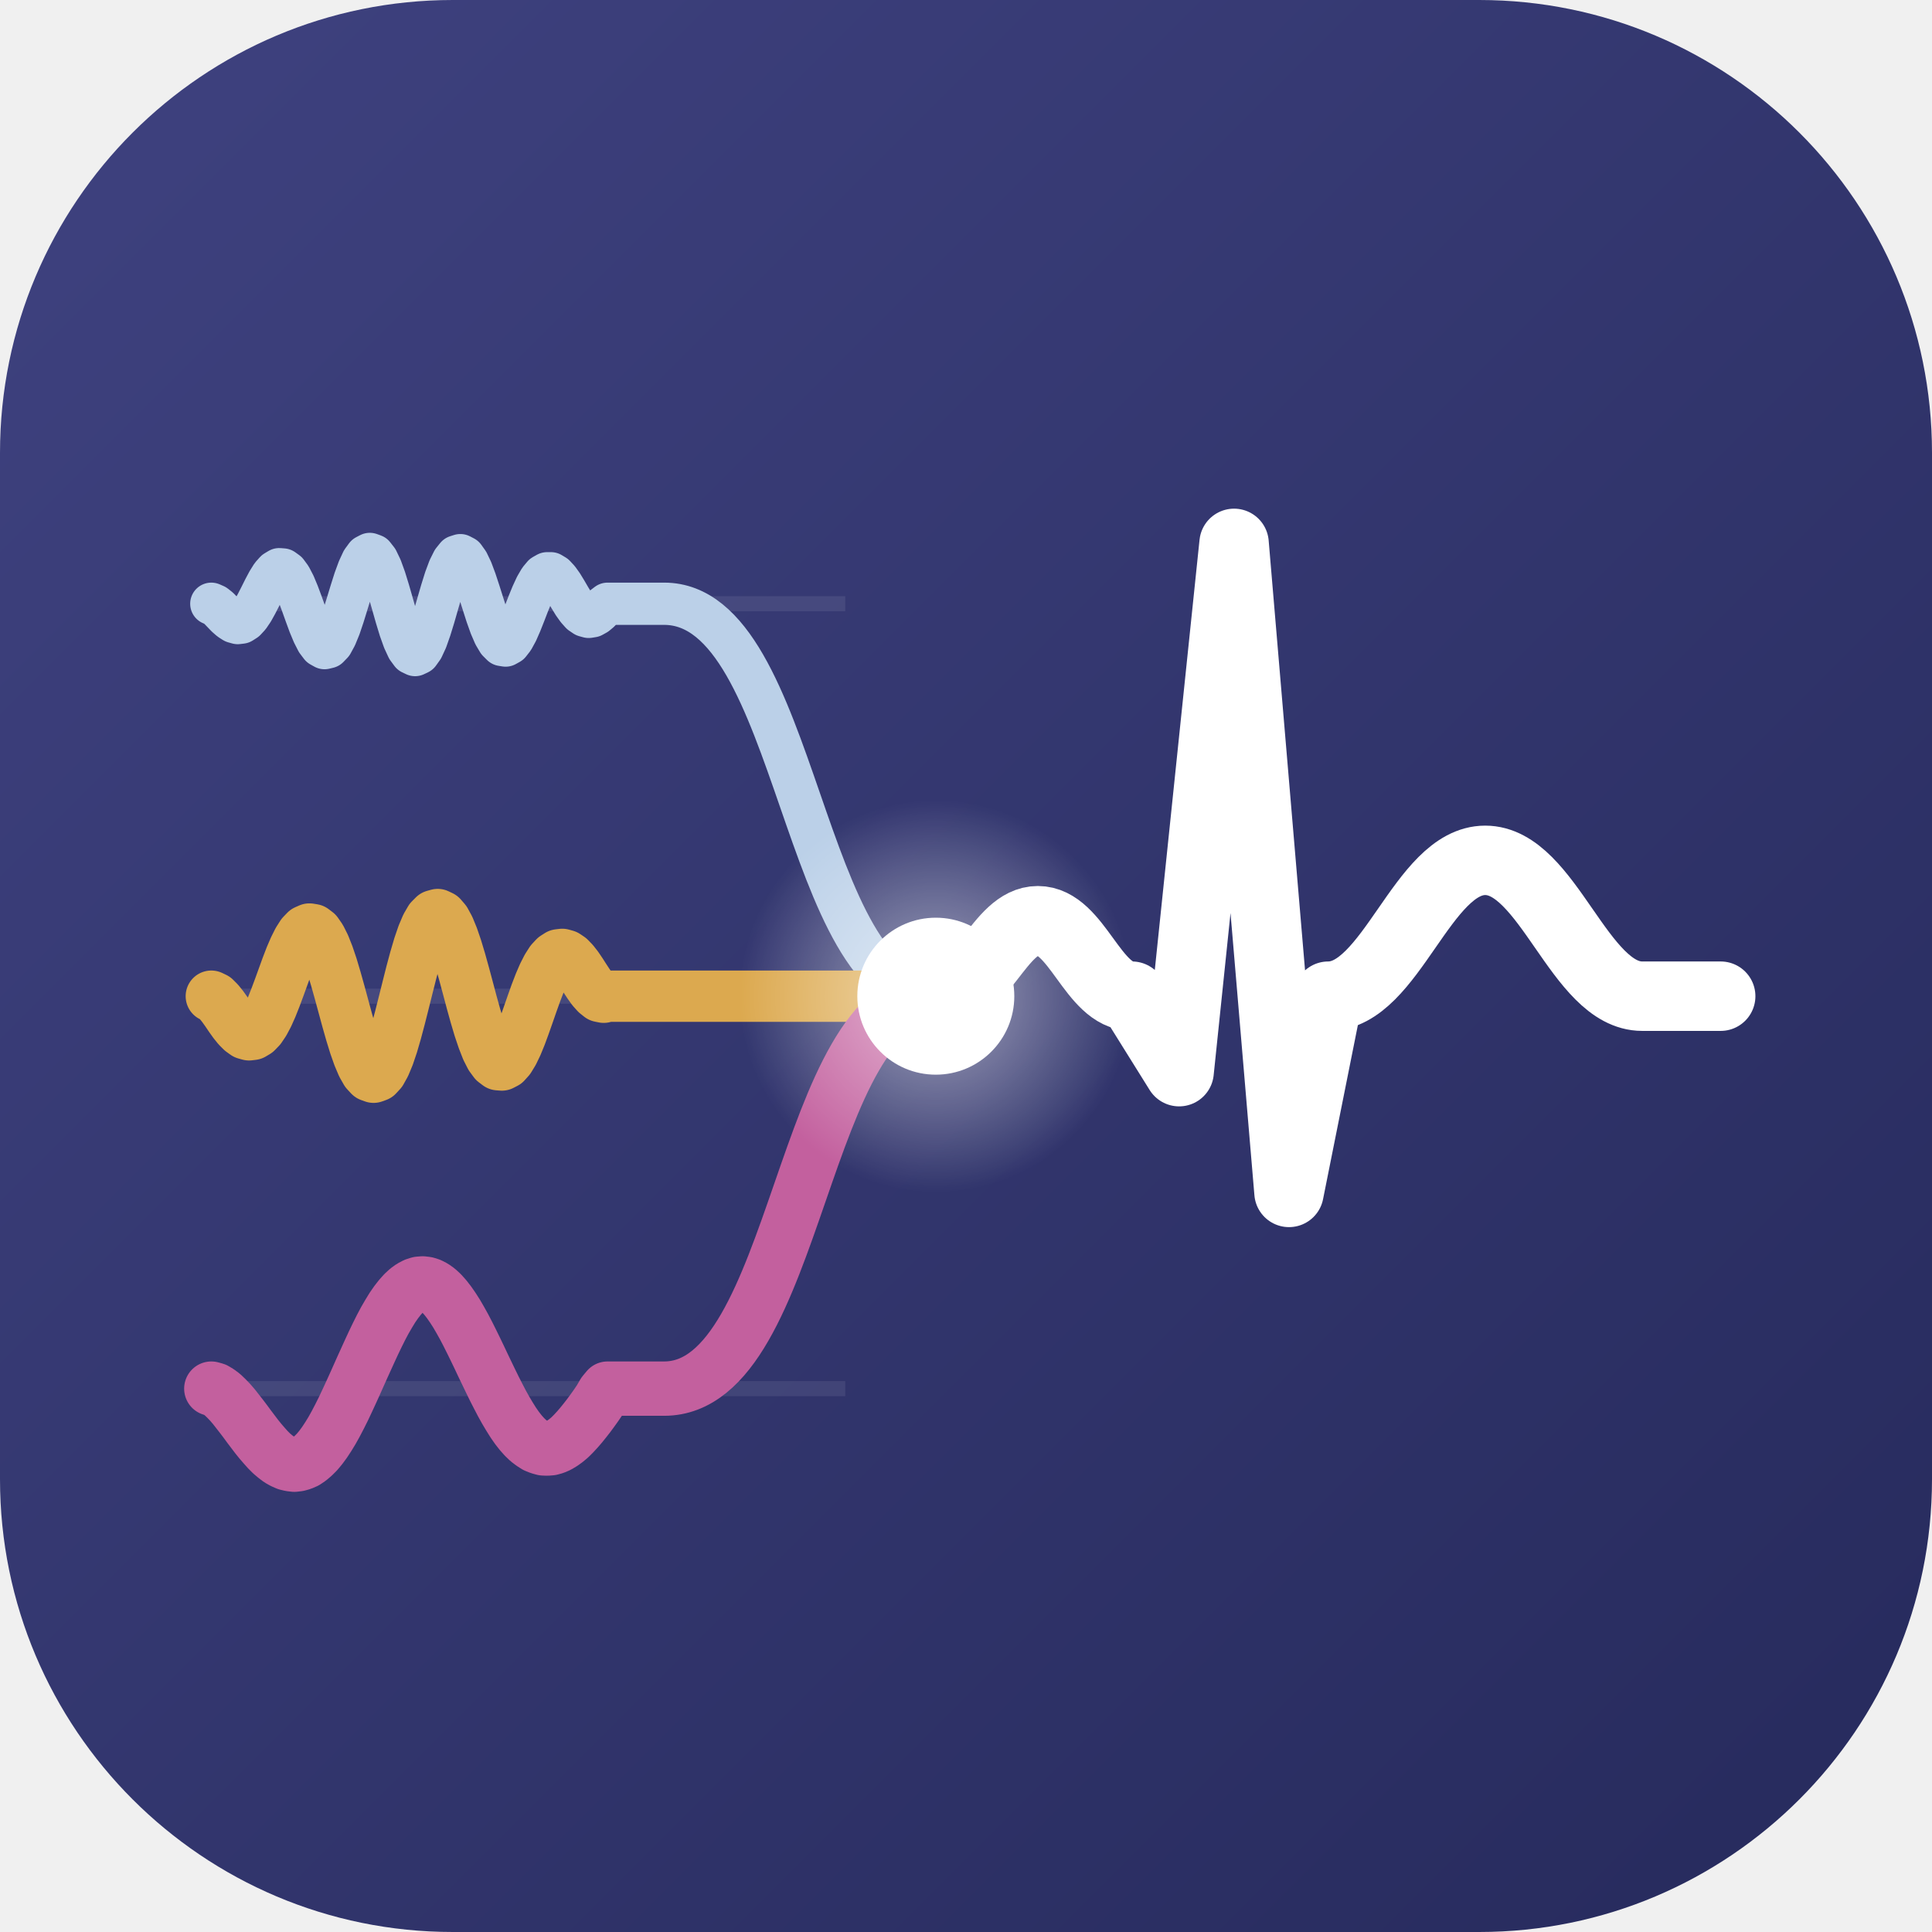
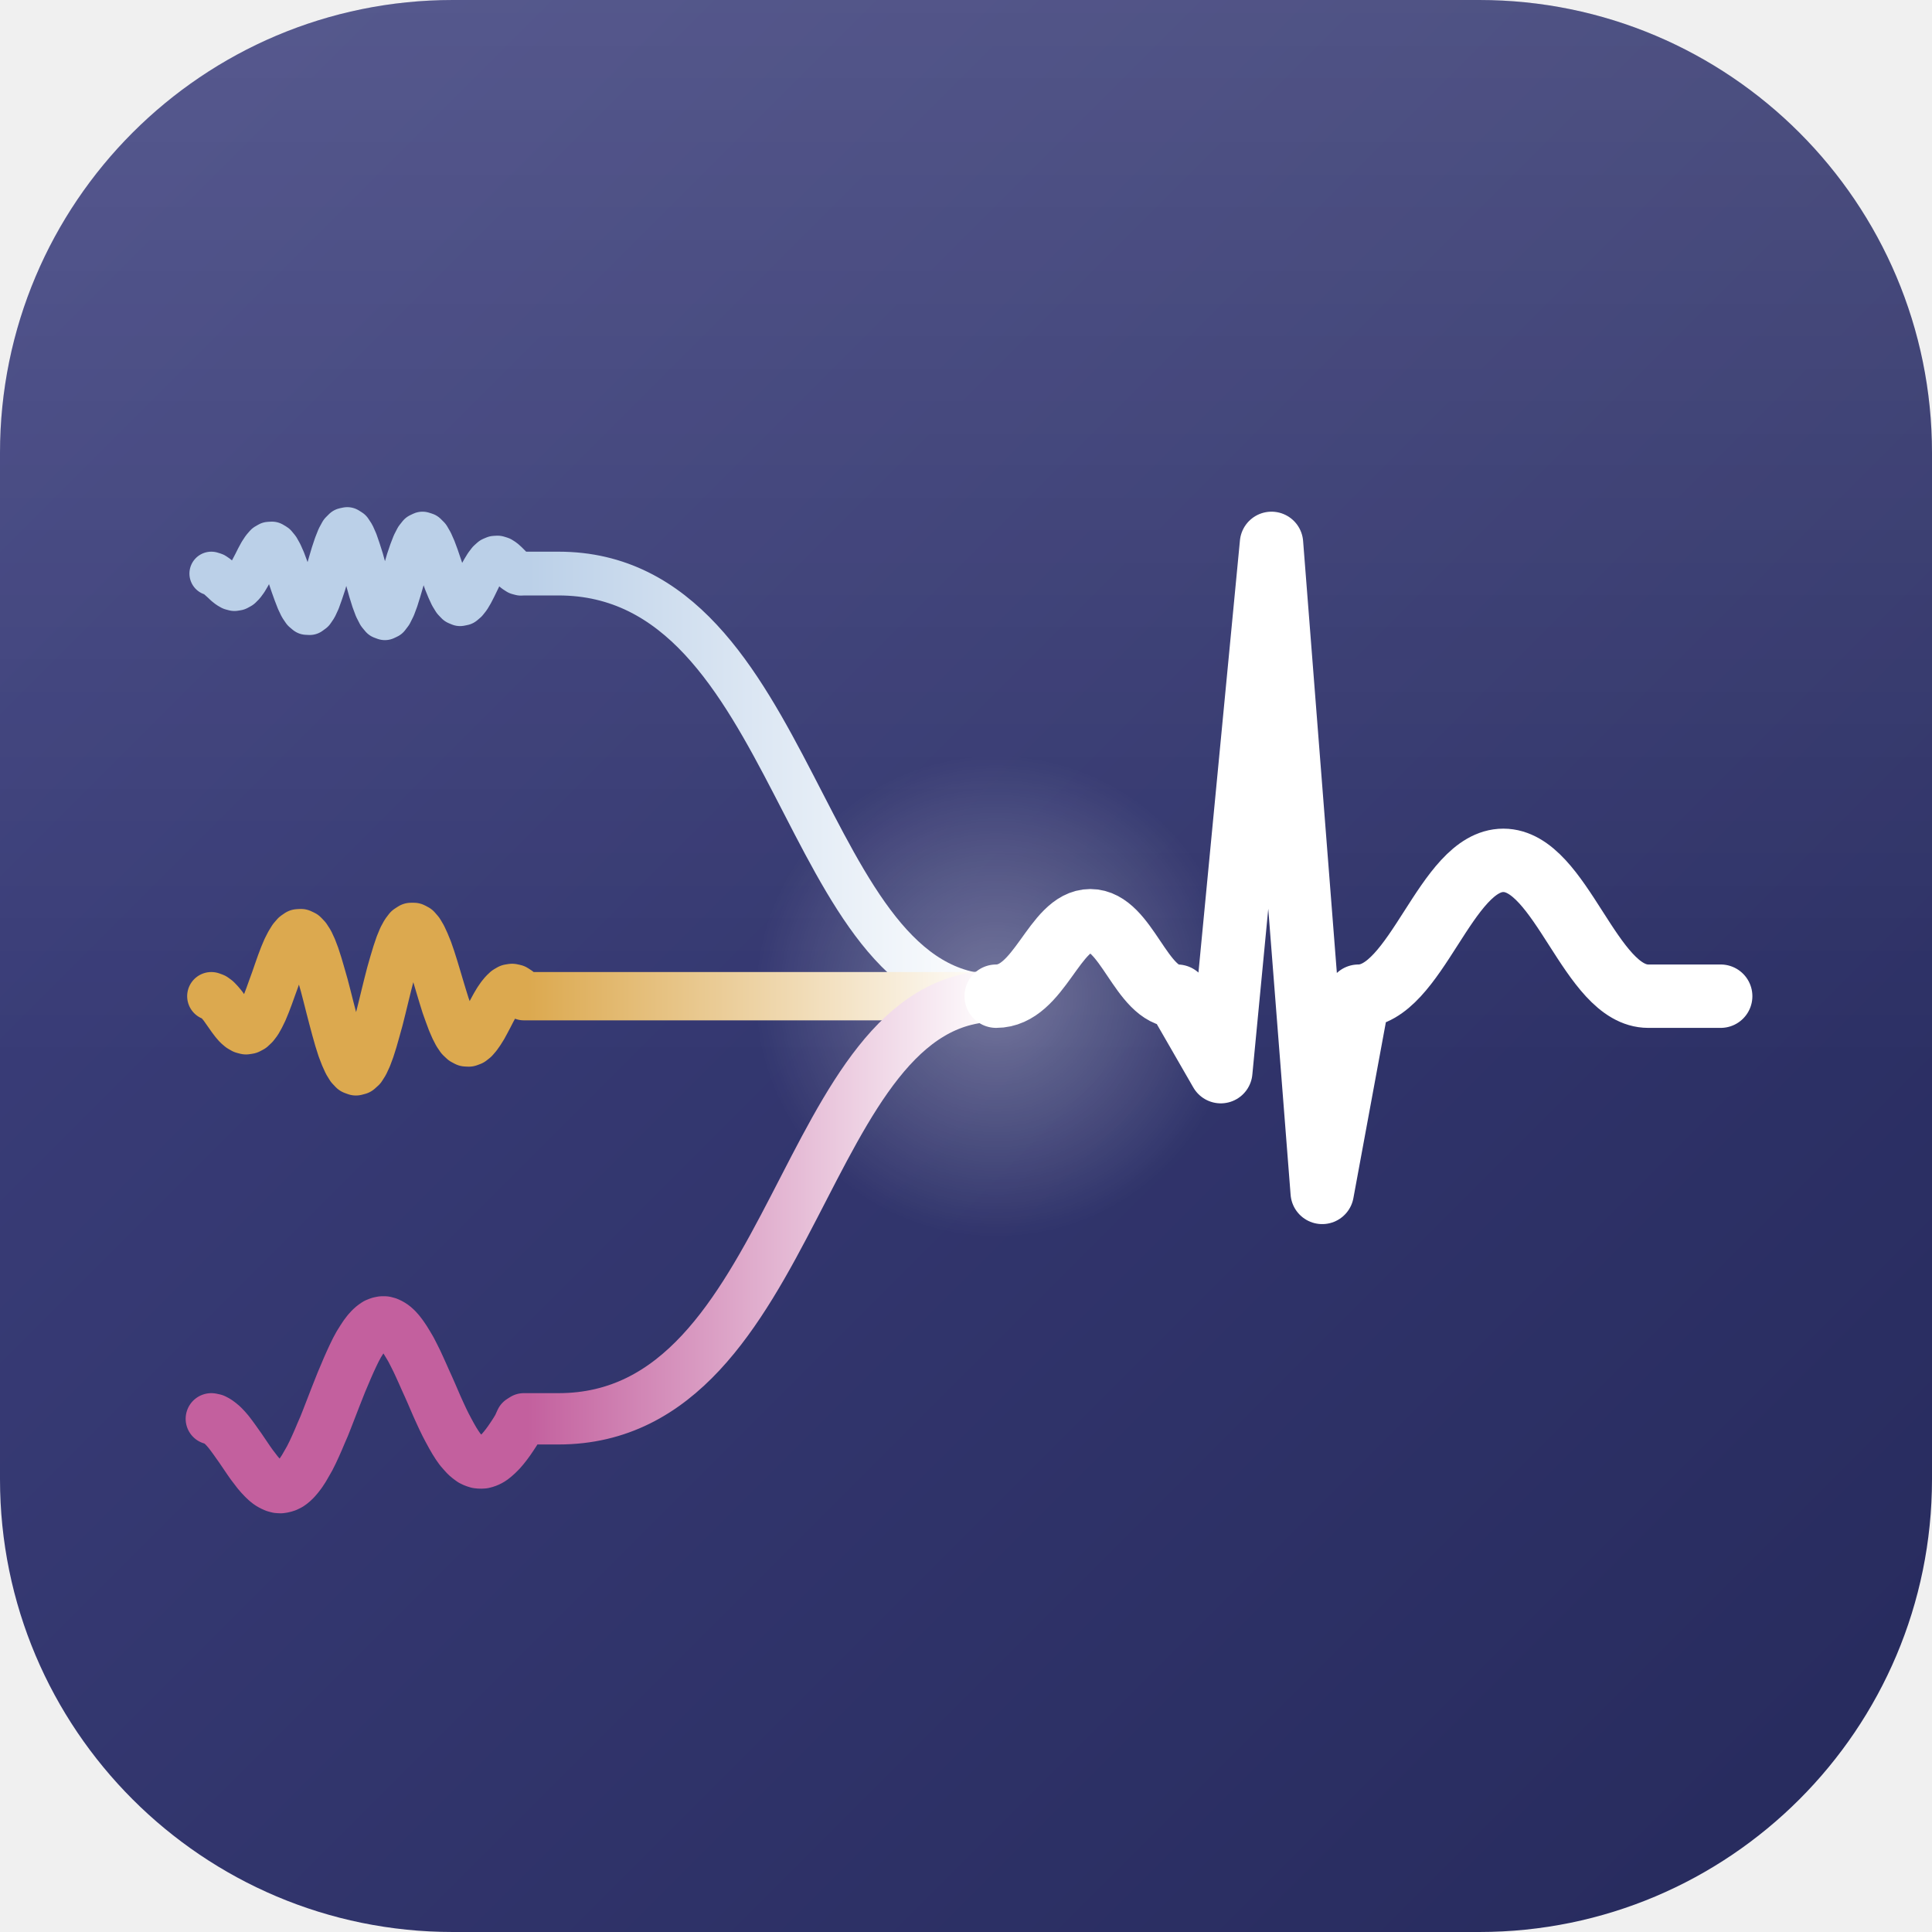
<svg xmlns="http://www.w3.org/2000/svg" width="128" height="128" viewBox="0 0 128 128" role="img" aria-label="PhysioWave">
  <g transform="translate(0.0 0.0) scale(1.0)">
    <defs>
      <linearGradient id="mbg" x1="0" y1="0" x2="1" y2="1">
        <stop offset="0" stop-color="#3F4280" />
        <stop offset="1" stop-color="#262A5C" />
      </linearGradient>
+       <linearGradient id="msheen" x1="0" y1="0" x2="0" y2="1">
+         <stop offset="0" stop-color="#FFFFFF" stop-opacity="0.13" />
+         <stop offset="0.55" stop-color="#FFFFFF" stop-opacity="0" />
+       </linearGradient>
      <radialGradient id="mglow" cx="0.5" cy="0.5" r="0.5">
-         <stop offset="0" stop-color="#FFFFFF" stop-opacity="0.55" />
+         <stop offset="0" stop-color="#FFFFFF" stop-opacity="0.32" />
        <stop offset="1" stop-color="#FFFFFF" stop-opacity="0" />
      </radialGradient>
+       <linearGradient id="mb0" gradientUnits="userSpaceOnUse" x1="35.0" y1="0" x2="66.0" y2="0">
+         <stop offset="0" stop-color="#BBD0E8" />
+         <stop offset="1" stop-color="#FFFFFF" />
+       </linearGradient>
+       <linearGradient id="mb1" gradientUnits="userSpaceOnUse" x1="35.0" y1="0" x2="66.0" y2="0">
+         <stop offset="0" stop-color="#DCA94F" />
+         <stop offset="1" stop-color="#FFFFFF" />
+       </linearGradient>
+       <linearGradient id="mb2" gradientUnits="userSpaceOnUse" x1="35.0" y1="0" x2="66.0" y2="0">
+         <stop offset="0" stop-color="#C3609E" />
+         <stop offset="1" stop-color="#FFFFFF" />
+       </linearGradient>
    </defs>
    <rect x="0" y="0" width="128" height="128" rx="30" fill="url(#mbg)" />
-     <line x1="14" y1="40.0" x2="56" y2="40.0" stroke="#FFFFFF" stroke-opacity="0.08" stroke-width="1" />
-     <line x1="14" y1="66.0" x2="56" y2="66.0" stroke="#FFFFFF" stroke-opacity="0.08" stroke-width="1" />
-     <line x1="14" y1="92.0" x2="56" y2="92.0" stroke="#FFFFFF" stroke-opacity="0.08" stroke-width="1" />
-     <path d="M14.00 40.00 L14.25 40.11 L14.50 40.31 L14.75 40.57 L15.00 40.83 L15.25 41.05 L15.50 41.21 L15.75 41.28 L16.00 41.25 L16.25 41.09 L16.50 40.82 L16.75 40.45 L17.00 40.00 L17.25 39.51 L17.50 39.01 L17.75 38.54 L18.00 38.14 L18.25 37.86 L18.50 37.71 L18.75 37.73 L19.00 37.91 L19.25 38.25 L19.50 38.73 L19.75 39.33 L20.00 40.00 L20.25 40.70 L20.50 41.38 L20.75 41.98 L21.00 42.47 L21.25 42.80 L21.50 42.94 L21.75 42.88 L22.00 42.62 L22.25 42.16 L22.50 41.55 L22.75 40.81 L23.00 40.00 L23.25 39.18 L23.50 38.39 L23.75 37.71 L24.00 37.17 L24.25 36.83 L24.50 36.70 L24.75 36.79 L25.00 37.11 L25.25 37.63 L25.50 38.32 L25.75 39.13 L26.00 40.00 L26.25 40.88 L26.50 41.70 L26.75 42.40 L27.00 42.94 L27.25 43.28 L27.50 43.40 L27.75 43.28 L28.00 42.93 L28.25 42.39 L28.50 41.68 L28.75 40.87 L29.00 40.00 L29.25 39.14 L29.50 38.34 L29.75 37.67 L30.00 37.17 L30.25 36.86 L30.50 36.78 L30.75 36.91 L31.00 37.26 L31.25 37.78 L31.50 38.45 L31.75 39.21 L32.00 40.00 L32.25 40.78 L32.50 41.48 L32.75 42.06 L33.00 42.48 L33.25 42.73 L33.50 42.77 L33.75 42.63 L34.00 42.31 L34.25 41.85 L34.50 41.28 L34.75 40.65 L35.00 40.00 L35.25 39.39 L35.50 38.85 L35.75 38.42 L36.00 38.12 L36.25 37.98 L36.50 37.98 L36.75 38.13 L37.00 38.40 L37.25 38.75 L37.50 39.16 L37.75 39.59 L38.00 40.00 L38.25 40.35 L38.50 40.63 L38.75 40.80 L39.00 40.87 L39.25 40.83 L39.50 40.69 L39.75 40.48 L40.00 40.19 L40.25 40.00 L40.50 40.00 L40.75 40.00 L41.00 40.00 L41.25 40.00 L41.50 40.00 L41.75 40.00 L42.00 40.00 L42.25 40.00 L42.50 40.00 L42.75 40.00 L43.00 40.00 L43.25 40.00 L43.50 40.00 L43.75 40.00 L44.00 40.00 C53.00 40.00 53.00 66.00 62.00 66.00" fill="none" stroke="#BBD0E8" stroke-width="2.8" stroke-linecap="round" stroke-linejoin="round" />
-     <path d="M14.00 66.00 L14.25 66.12 L14.50 66.37 L14.75 66.68 L15.00 67.03 L15.25 67.40 L15.50 67.75 L15.75 68.06 L16.00 68.31 L16.25 68.49 L16.50 68.56 L16.75 68.53 L17.00 68.38 L17.25 68.12 L17.50 67.75 L17.75 67.28 L18.00 66.72 L18.25 66.09 L18.50 65.42 L18.75 64.73 L19.00 64.04 L19.25 63.39 L19.50 62.81 L19.75 62.31 L20.00 61.92 L20.25 61.66 L20.50 61.55 L20.75 61.59 L21.00 61.78 L21.25 62.14 L21.50 62.64 L21.75 63.27 L22.00 64.01 L22.25 64.85 L22.50 65.74 L22.75 66.66 L23.00 67.58 L23.25 68.46 L23.50 69.27 L23.75 69.98 L24.00 70.57 L24.25 71.01 L24.50 71.28 L24.75 71.37 L25.00 71.28 L25.25 71.01 L25.50 70.56 L25.75 69.96 L26.00 69.22 L26.25 68.36 L26.50 67.42 L26.75 66.43 L27.00 65.43 L27.25 64.44 L27.50 63.51 L27.75 62.66 L28.00 61.93 L28.25 61.34 L28.50 60.91 L28.75 60.66 L29.00 60.59 L29.25 60.71 L29.50 61.00 L29.75 61.46 L30.00 62.07 L30.25 62.80 L30.50 63.63 L30.75 64.53 L31.00 65.46 L31.25 66.40 L31.50 67.30 L31.75 68.14 L32.00 68.88 L32.25 69.52 L32.50 70.01 L32.75 70.35 L33.00 70.54 L33.25 70.56 L33.50 70.43 L33.75 70.15 L34.00 69.74 L34.25 69.22 L34.50 68.61 L34.75 67.93 L35.00 67.22 L35.25 66.50 L35.50 65.80 L35.75 65.15 L36.00 64.57 L36.25 64.08 L36.50 63.69 L36.75 63.42 L37.00 63.26 L37.25 63.23 L37.50 63.30 L37.75 63.47 L38.00 63.73 L38.25 64.05 L38.50 64.42 L38.75 64.81 L39.00 65.19 L39.25 65.54 L39.50 65.82 L39.75 66.02 L40.00 66.07 L40.25 66.00 L40.50 66.00 L40.75 66.00 L41.00 66.00 L41.25 66.00 L41.50 66.00 L41.75 66.00 L42.00 66.00 L42.25 66.00 L42.50 66.00 L42.75 66.00 L43.00 66.00 L43.25 66.00 L43.50 66.00 L43.75 66.00 L44.00 66.00 C53.00 66.00 53.00 66.00 62.00 66.00" fill="none" stroke="#DCA94F" stroke-width="3.4" stroke-linecap="round" stroke-linejoin="round" />
-     <path d="M14.00 92.00 L14.25 92.07 L14.50 92.22 L14.75 92.41 L15.00 92.65 L15.25 92.91 L15.50 93.20 L15.75 93.52 L16.00 93.84 L16.25 94.17 L16.50 94.51 L16.75 94.84 L17.00 95.17 L17.25 95.48 L17.50 95.77 L17.75 96.05 L18.00 96.30 L18.25 96.51 L18.50 96.70 L18.75 96.84 L19.00 96.95 L19.25 97.01 L19.50 97.04 L19.75 97.01 L20.00 96.94 L20.25 96.83 L20.50 96.66 L20.75 96.45 L21.00 96.20 L21.25 95.90 L21.50 95.56 L21.75 95.18 L22.00 94.77 L22.25 94.32 L22.50 93.84 L22.75 93.34 L23.00 92.81 L23.25 92.27 L23.50 91.72 L23.75 91.16 L24.00 90.60 L24.25 90.05 L24.50 89.50 L24.75 88.96 L25.00 88.44 L25.25 87.94 L25.50 87.47 L25.75 87.04 L26.00 86.63 L26.25 86.27 L26.50 85.95 L26.75 85.67 L27.00 85.44 L27.25 85.26 L27.50 85.13 L27.75 85.05 L28.00 85.03 L28.25 85.06 L28.50 85.14 L28.75 85.27 L29.00 85.45 L29.25 85.68 L29.50 85.96 L29.75 86.28 L30.00 86.64 L30.25 87.03 L30.50 87.46 L30.75 87.91 L31.00 88.39 L31.25 88.89 L31.50 89.40 L31.75 89.92 L32.00 90.45 L32.25 90.97 L32.50 91.49 L32.75 92.00 L33.00 92.49 L33.25 92.97 L33.50 93.42 L33.75 93.84 L34.00 94.24 L34.25 94.60 L34.50 94.92 L34.75 95.20 L35.00 95.44 L35.25 95.63 L35.50 95.79 L35.75 95.89 L36.00 95.96 L36.25 95.97 L36.50 95.95 L36.75 95.88 L37.00 95.77 L37.25 95.62 L37.50 95.44 L37.75 95.23 L38.00 94.98 L38.25 94.71 L38.50 94.42 L38.75 94.11 L39.00 93.79 L39.25 93.45 L39.50 93.10 L39.75 92.73 L40.00 92.30 L40.25 92.00 L40.50 92.00 L40.75 92.00 L41.00 92.00 L41.25 92.00 L41.50 92.00 L41.75 92.00 L42.00 92.00 L42.25 92.00 L42.50 92.00 L42.75 92.00 L43.00 92.00 L43.25 92.00 L43.50 92.00 L43.75 92.00 L44.00 92.00 C53.00 92.00 53.00 66.00 62.00 66.00" fill="none" stroke="#C3609E" stroke-width="3.6" stroke-linecap="round" stroke-linejoin="round" />
-     <circle cx="62.0" cy="66.0" r="13" fill="url(#mglow)" />
-     <circle cx="62.0" cy="66.0" r="5.2" fill="#FFFFFF" />
-     <path d="M62.00 66.00 C65.12 66.00 66.16 61.00 68.76 61.00 C71.36 61.00 72.40 66.00 75.00 66.00 L78.12 71.00 L81.76 36.00 L85.40 79.00 L88.00 66.00 C92.16 66.00 94.24 57.00 98.40 57.00 C102.56 57.00 104.64 66.00 108.80 66.00 L114.00 66.00" fill="none" stroke="#FFFFFF" stroke-width="4.6" stroke-linecap="round" stroke-linejoin="round" />
+     <rect x="0" y="0" width="128" height="128" rx="30" fill="url(#msheen)" />
+     <circle cx="66.0" cy="66.0" r="16" fill="url(#mglow)" />
+     <path d="M14.00 38.00 L14.19 38.06 L14.38 38.19 L14.57 38.36 L14.77 38.54 L14.96 38.72 L15.15 38.87 L15.34 38.98 L15.53 39.03 L15.72 39.00 L15.92 38.89 L16.11 38.70 L16.30 38.44 L16.49 38.12 L16.68 37.75 L16.88 37.37 L17.07 36.99 L17.26 36.64 L17.45 36.35 L17.64 36.13 L17.83 36.02 L18.02 36.01 L18.22 36.13 L18.41 36.36 L18.60 36.70 L18.79 37.13 L18.98 37.64 L19.18 38.19 L19.37 38.75 L19.56 39.28 L19.75 39.77 L19.94 40.17 L20.13 40.45 L20.32 40.61 L20.52 40.62 L20.71 40.48 L20.90 40.20 L21.09 39.79 L21.28 39.26 L21.48 38.66 L21.67 38.00 L21.86 37.33 L22.05 36.69 L22.24 36.12 L22.43 35.64 L22.62 35.29 L22.82 35.09 L23.01 35.05 L23.20 35.17 L23.39 35.46 L23.58 35.89 L23.77 36.44 L23.97 37.07 L24.16 37.76 L24.35 38.47 L24.54 39.15 L24.73 39.76 L24.92 40.27 L25.12 40.66 L25.31 40.89 L25.50 40.96 L25.69 40.87 L25.88 40.62 L26.08 40.22 L26.27 39.71 L26.46 39.10 L26.65 38.45 L26.84 37.78 L27.03 37.13 L27.23 36.54 L27.42 36.05 L27.61 35.68 L27.80 35.44 L27.99 35.35 L28.18 35.41 L28.38 35.61 L28.57 35.94 L28.76 36.37 L28.95 36.88 L29.14 37.44 L29.33 38.00 L29.52 38.54 L29.72 39.03 L29.91 39.44 L30.10 39.75 L30.29 39.95 L30.48 40.03 L30.68 39.99 L30.87 39.83 L31.06 39.59 L31.25 39.27 L31.44 38.90 L31.63 38.51 L31.82 38.12 L32.02 37.76 L32.21 37.45 L32.40 37.20 L32.59 37.03 L32.78 36.95 L32.97 36.94 L33.17 37.00 L33.36 37.12 L33.55 37.29 L33.74 37.48 L33.93 37.67 L34.12 37.83 L34.32 37.96 L34.51 38.01 L34.70 38.00 L34.89 38.00 L35.08 38.00 L35.28 38.00 L35.47 38.00 L35.66 38.00 L35.85 38.00 L36.04 38.00 L36.23 38.00 L36.42 38.00 L36.62 38.00 L36.81 38.00 L37.00 38.00 C52.95 38.00 52.95 66.00 66.00 66.00" fill="none" stroke="url(#mb0)" stroke-width="2.9" stroke-linecap="round" stroke-linejoin="round" />
+     <path d="M14.00 66.00 L14.19 66.07 L14.38 66.21 L14.57 66.41 L14.77 66.65 L14.96 66.92 L15.15 67.19 L15.34 67.46 L15.53 67.71 L15.72 67.93 L15.92 68.10 L16.11 68.21 L16.30 68.26 L16.49 68.23 L16.68 68.13 L16.88 67.94 L17.07 67.69 L17.26 67.35 L17.45 66.96 L17.64 66.50 L17.83 66.00 L18.02 65.47 L18.22 64.92 L18.41 64.37 L18.60 63.83 L18.79 63.33 L18.98 62.88 L19.18 62.49 L19.37 62.18 L19.56 61.96 L19.75 61.83 L19.94 61.82 L20.13 61.91 L20.32 62.11 L20.52 62.42 L20.71 62.83 L20.90 63.33 L21.09 63.92 L21.28 64.57 L21.48 65.27 L21.67 66.00 L21.86 66.75 L22.05 67.48 L22.24 68.19 L22.43 68.86 L22.62 69.46 L22.82 69.98 L23.01 70.40 L23.20 70.71 L23.39 70.91 L23.58 70.98 L23.77 70.93 L23.97 70.75 L24.16 70.45 L24.35 70.04 L24.54 69.53 L24.73 68.93 L24.92 68.26 L25.12 67.54 L25.31 66.78 L25.50 66.00 L25.69 65.23 L25.88 64.49 L26.08 63.79 L26.27 63.16 L26.46 62.60 L26.65 62.14 L26.84 61.79 L27.03 61.54 L27.23 61.41 L27.42 61.41 L27.61 61.51 L27.80 61.73 L27.99 62.05 L28.18 62.46 L28.38 62.95 L28.57 63.50 L28.76 64.10 L28.95 64.73 L29.14 65.37 L29.33 66.00 L29.52 66.61 L29.72 67.17 L29.91 67.68 L30.10 68.12 L30.29 68.49 L30.48 68.77 L30.68 68.96 L30.87 69.06 L31.06 69.07 L31.25 69.00 L31.44 68.85 L31.63 68.63 L31.82 68.36 L32.02 68.04 L32.21 67.69 L32.40 67.33 L32.59 66.96 L32.78 66.61 L32.97 66.29 L33.17 66.00 L33.36 65.77 L33.55 65.59 L33.74 65.48 L33.93 65.45 L34.12 65.49 L34.32 65.62 L34.51 65.90 L34.70 66.00 L34.89 66.00 L35.08 66.00 L35.28 66.00 L35.47 66.00 L35.66 66.00 L35.85 66.00 L36.04 66.00 L36.23 66.00 L36.42 66.00 L36.62 66.00 L36.81 66.00 L37.00 66.00 C52.95 66.00 52.95 66.00 66.00 66.00" fill="none" stroke="url(#mb1)" stroke-width="3.2" stroke-linecap="round" stroke-linejoin="round" />
+     <path d="M14.00 94.00 L14.19 94.04 L14.38 94.14 L14.57 94.28 L14.77 94.45 L14.96 94.65 L15.15 94.87 L15.34 95.12 L15.53 95.38 L15.72 95.65 L15.92 95.93 L16.11 96.21 L16.30 96.49 L16.49 96.77 L16.68 97.04 L16.88 97.30 L17.07 97.55 L17.26 97.77 L17.45 97.97 L17.64 98.15 L17.83 98.30 L18.02 98.41 L18.22 98.50 L18.41 98.55 L18.60 98.56 L18.79 98.53 L18.98 98.47 L19.18 98.37 L19.37 98.23 L19.56 98.05 L19.75 97.83 L19.94 97.58 L20.13 97.29 L20.32 96.96 L20.52 96.61 L20.71 96.23 L20.90 95.82 L21.09 95.39 L21.28 94.94 L21.48 94.48 L21.67 94.00 L21.86 93.51 L22.05 93.02 L22.24 92.53 L22.43 92.05 L22.62 91.57 L22.82 91.10 L23.01 90.65 L23.20 90.22 L23.39 89.81 L23.58 89.42 L23.77 89.07 L23.97 88.75 L24.16 88.46 L24.35 88.21 L24.54 88.00 L24.73 87.83 L24.92 87.70 L25.12 87.62 L25.31 87.58 L25.50 87.58 L25.69 87.63 L25.88 87.72 L26.08 87.85 L26.27 88.02 L26.46 88.23 L26.65 88.48 L26.84 88.76 L27.03 89.07 L27.23 89.41 L27.42 89.78 L27.61 90.16 L27.80 90.57 L27.99 90.99 L28.18 91.42 L28.38 91.86 L28.57 92.29 L28.76 92.73 L28.95 93.17 L29.14 93.59 L29.33 94.00 L29.52 94.39 L29.72 94.77 L29.91 95.12 L30.10 95.45 L30.29 95.75 L30.48 96.02 L30.68 96.25 L30.87 96.46 L31.06 96.62 L31.25 96.76 L31.44 96.85 L31.63 96.91 L31.82 96.93 L32.02 96.92 L32.21 96.87 L32.40 96.79 L32.59 96.68 L32.78 96.53 L32.97 96.36 L33.17 96.16 L33.36 95.94 L33.55 95.70 L33.74 95.44 L33.93 95.16 L34.12 94.87 L34.32 94.54 L34.51 94.12 L34.70 94.00 L34.89 94.00 L35.08 94.00 L35.28 94.00 L35.47 94.00 L35.66 94.00 L35.85 94.00 L36.04 94.00 L36.23 94.00 L36.42 94.00 L36.62 94.00 L36.81 94.00 L37.00 94.00 C52.95 94.00 52.95 66.00 66.00 66.00" fill="none" stroke="url(#mb2)" stroke-width="3.4" stroke-linecap="round" stroke-linejoin="round" />
+     <path d="M66.00 66.00 C68.88 66.00 69.84 61.00 72.24 61.00 C74.64 61.00 75.60 66.00 78.00 66.00 L80.88 71.00 L84.24 36.00 L87.60 79.00 L90.00 66.00 C93.84 66.00 95.76 57.00 99.60 57.00 C103.44 57.00 105.36 66.00 109.20 66.00 L114.00 66.00" fill="none" stroke="#FFFFFF" stroke-width="4.2" stroke-linecap="round" stroke-linejoin="round" />
  </g>
</svg>
